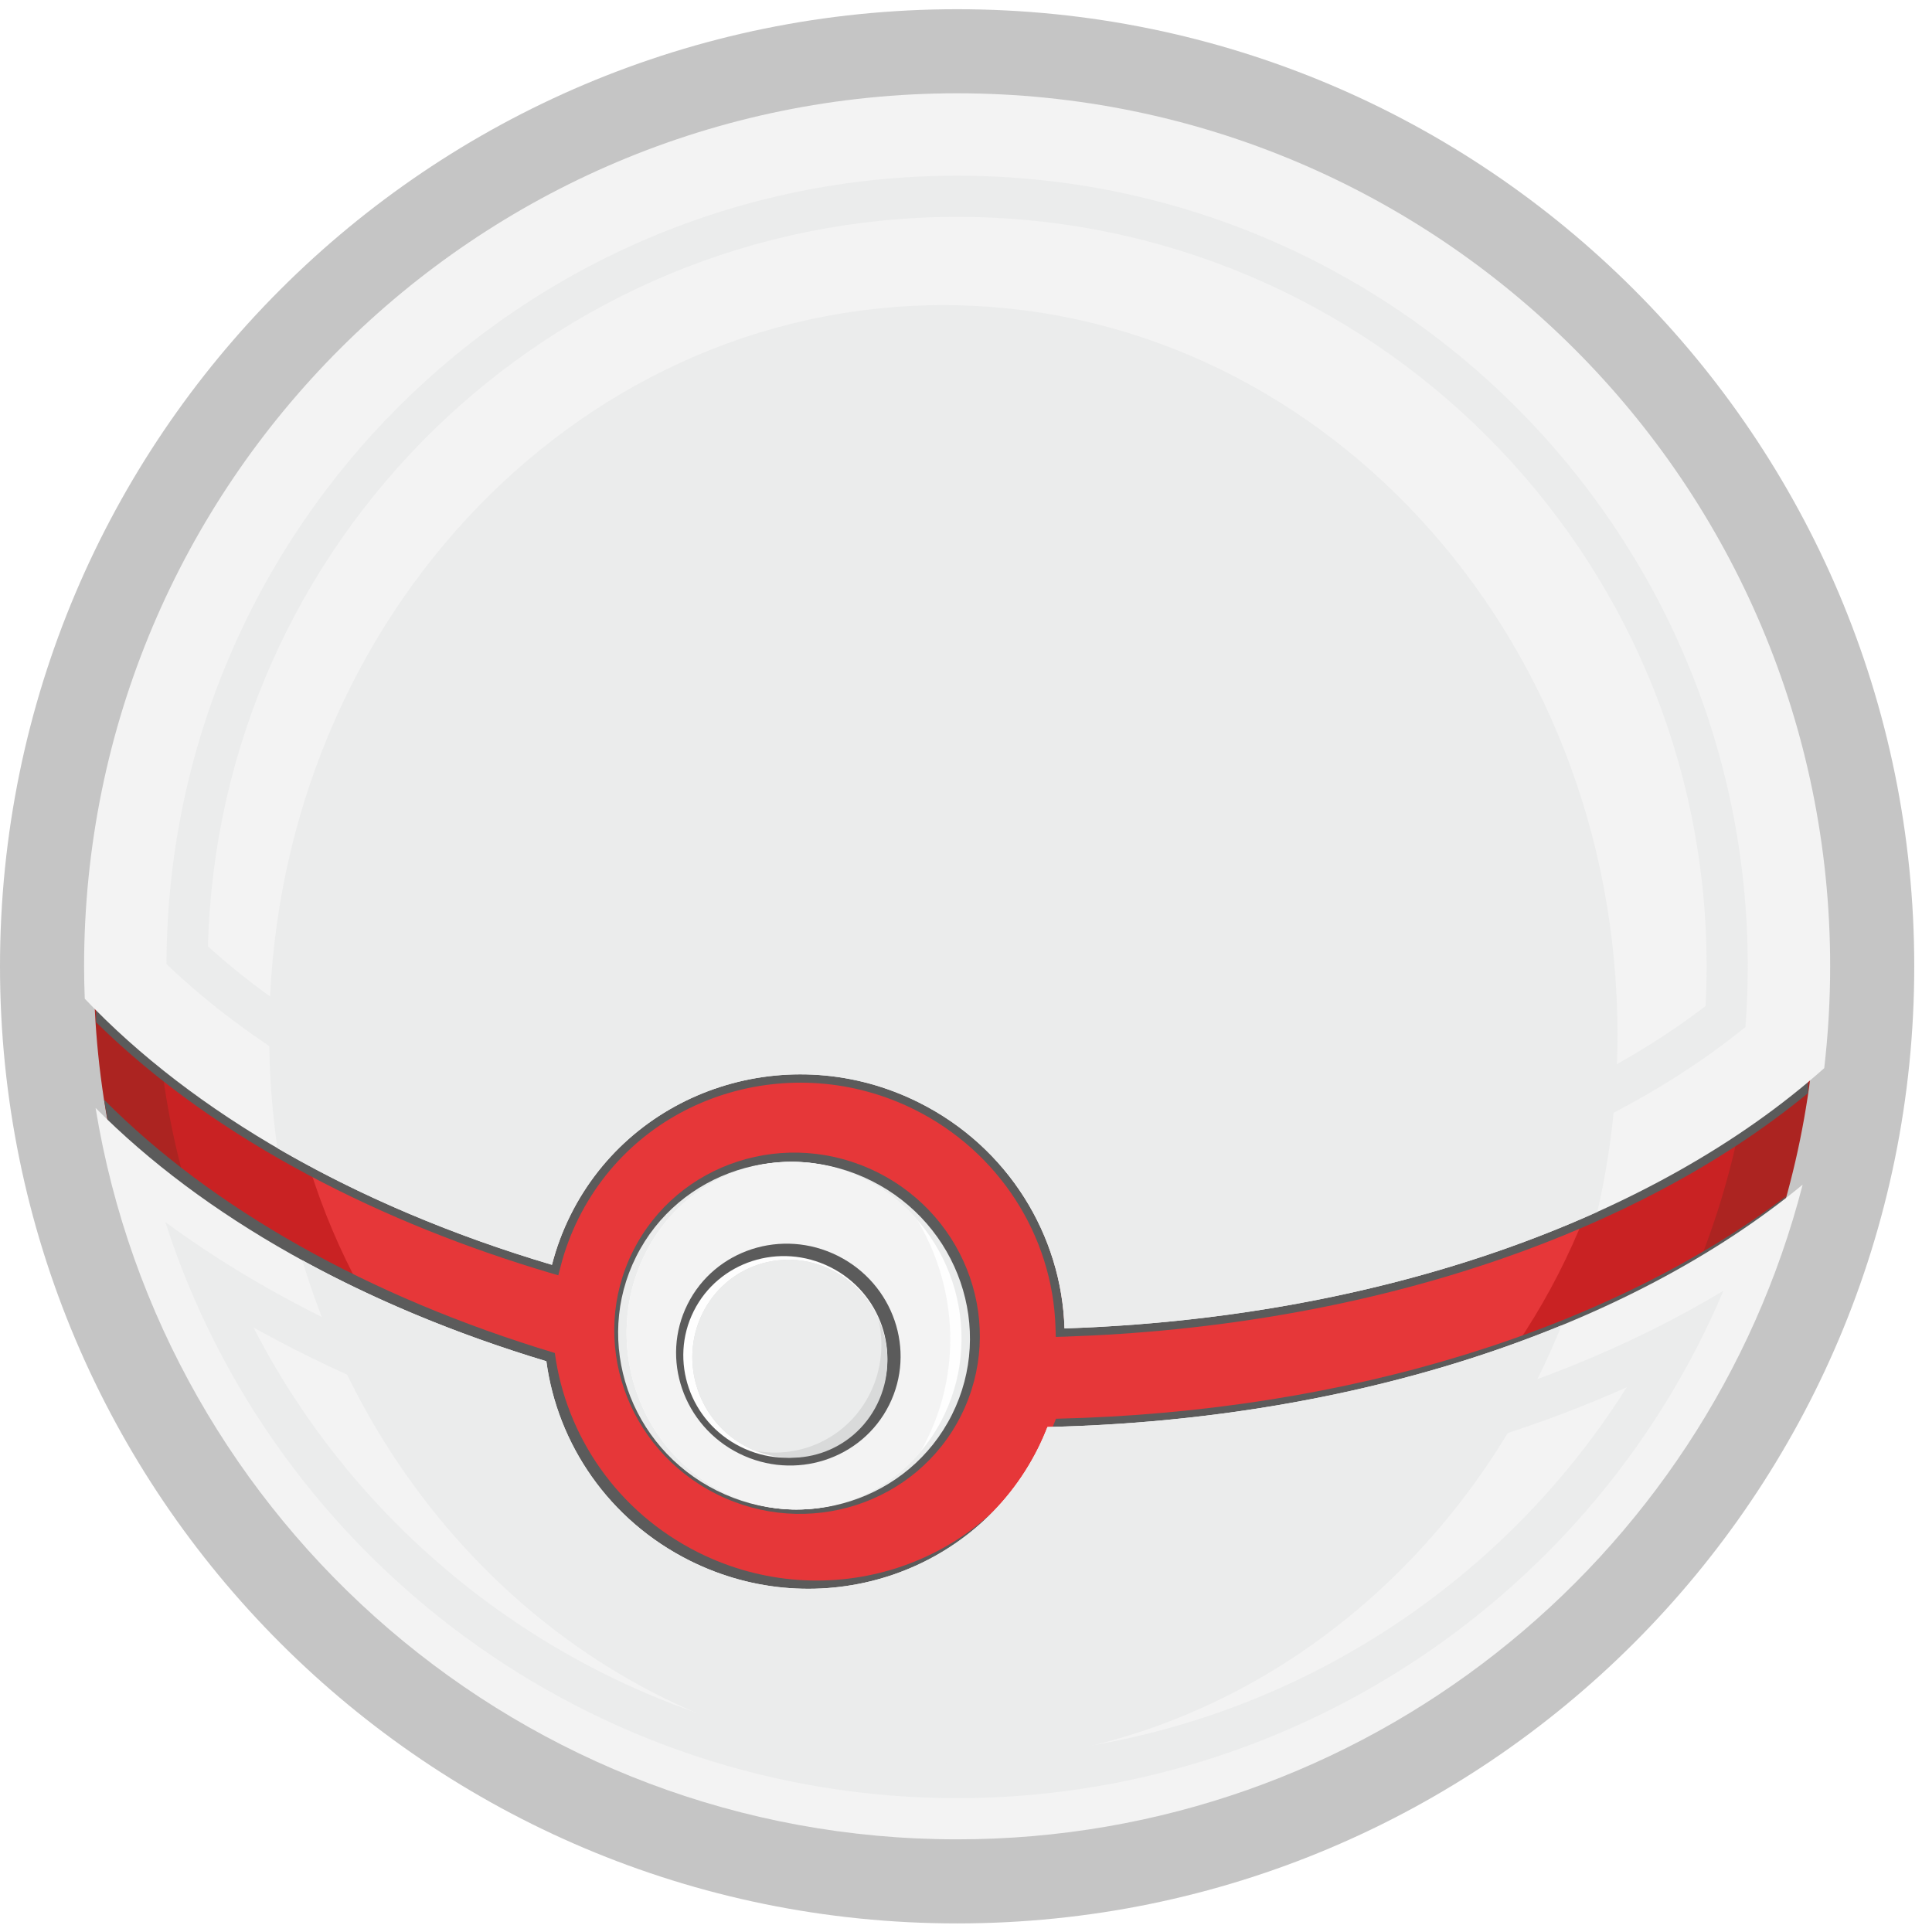
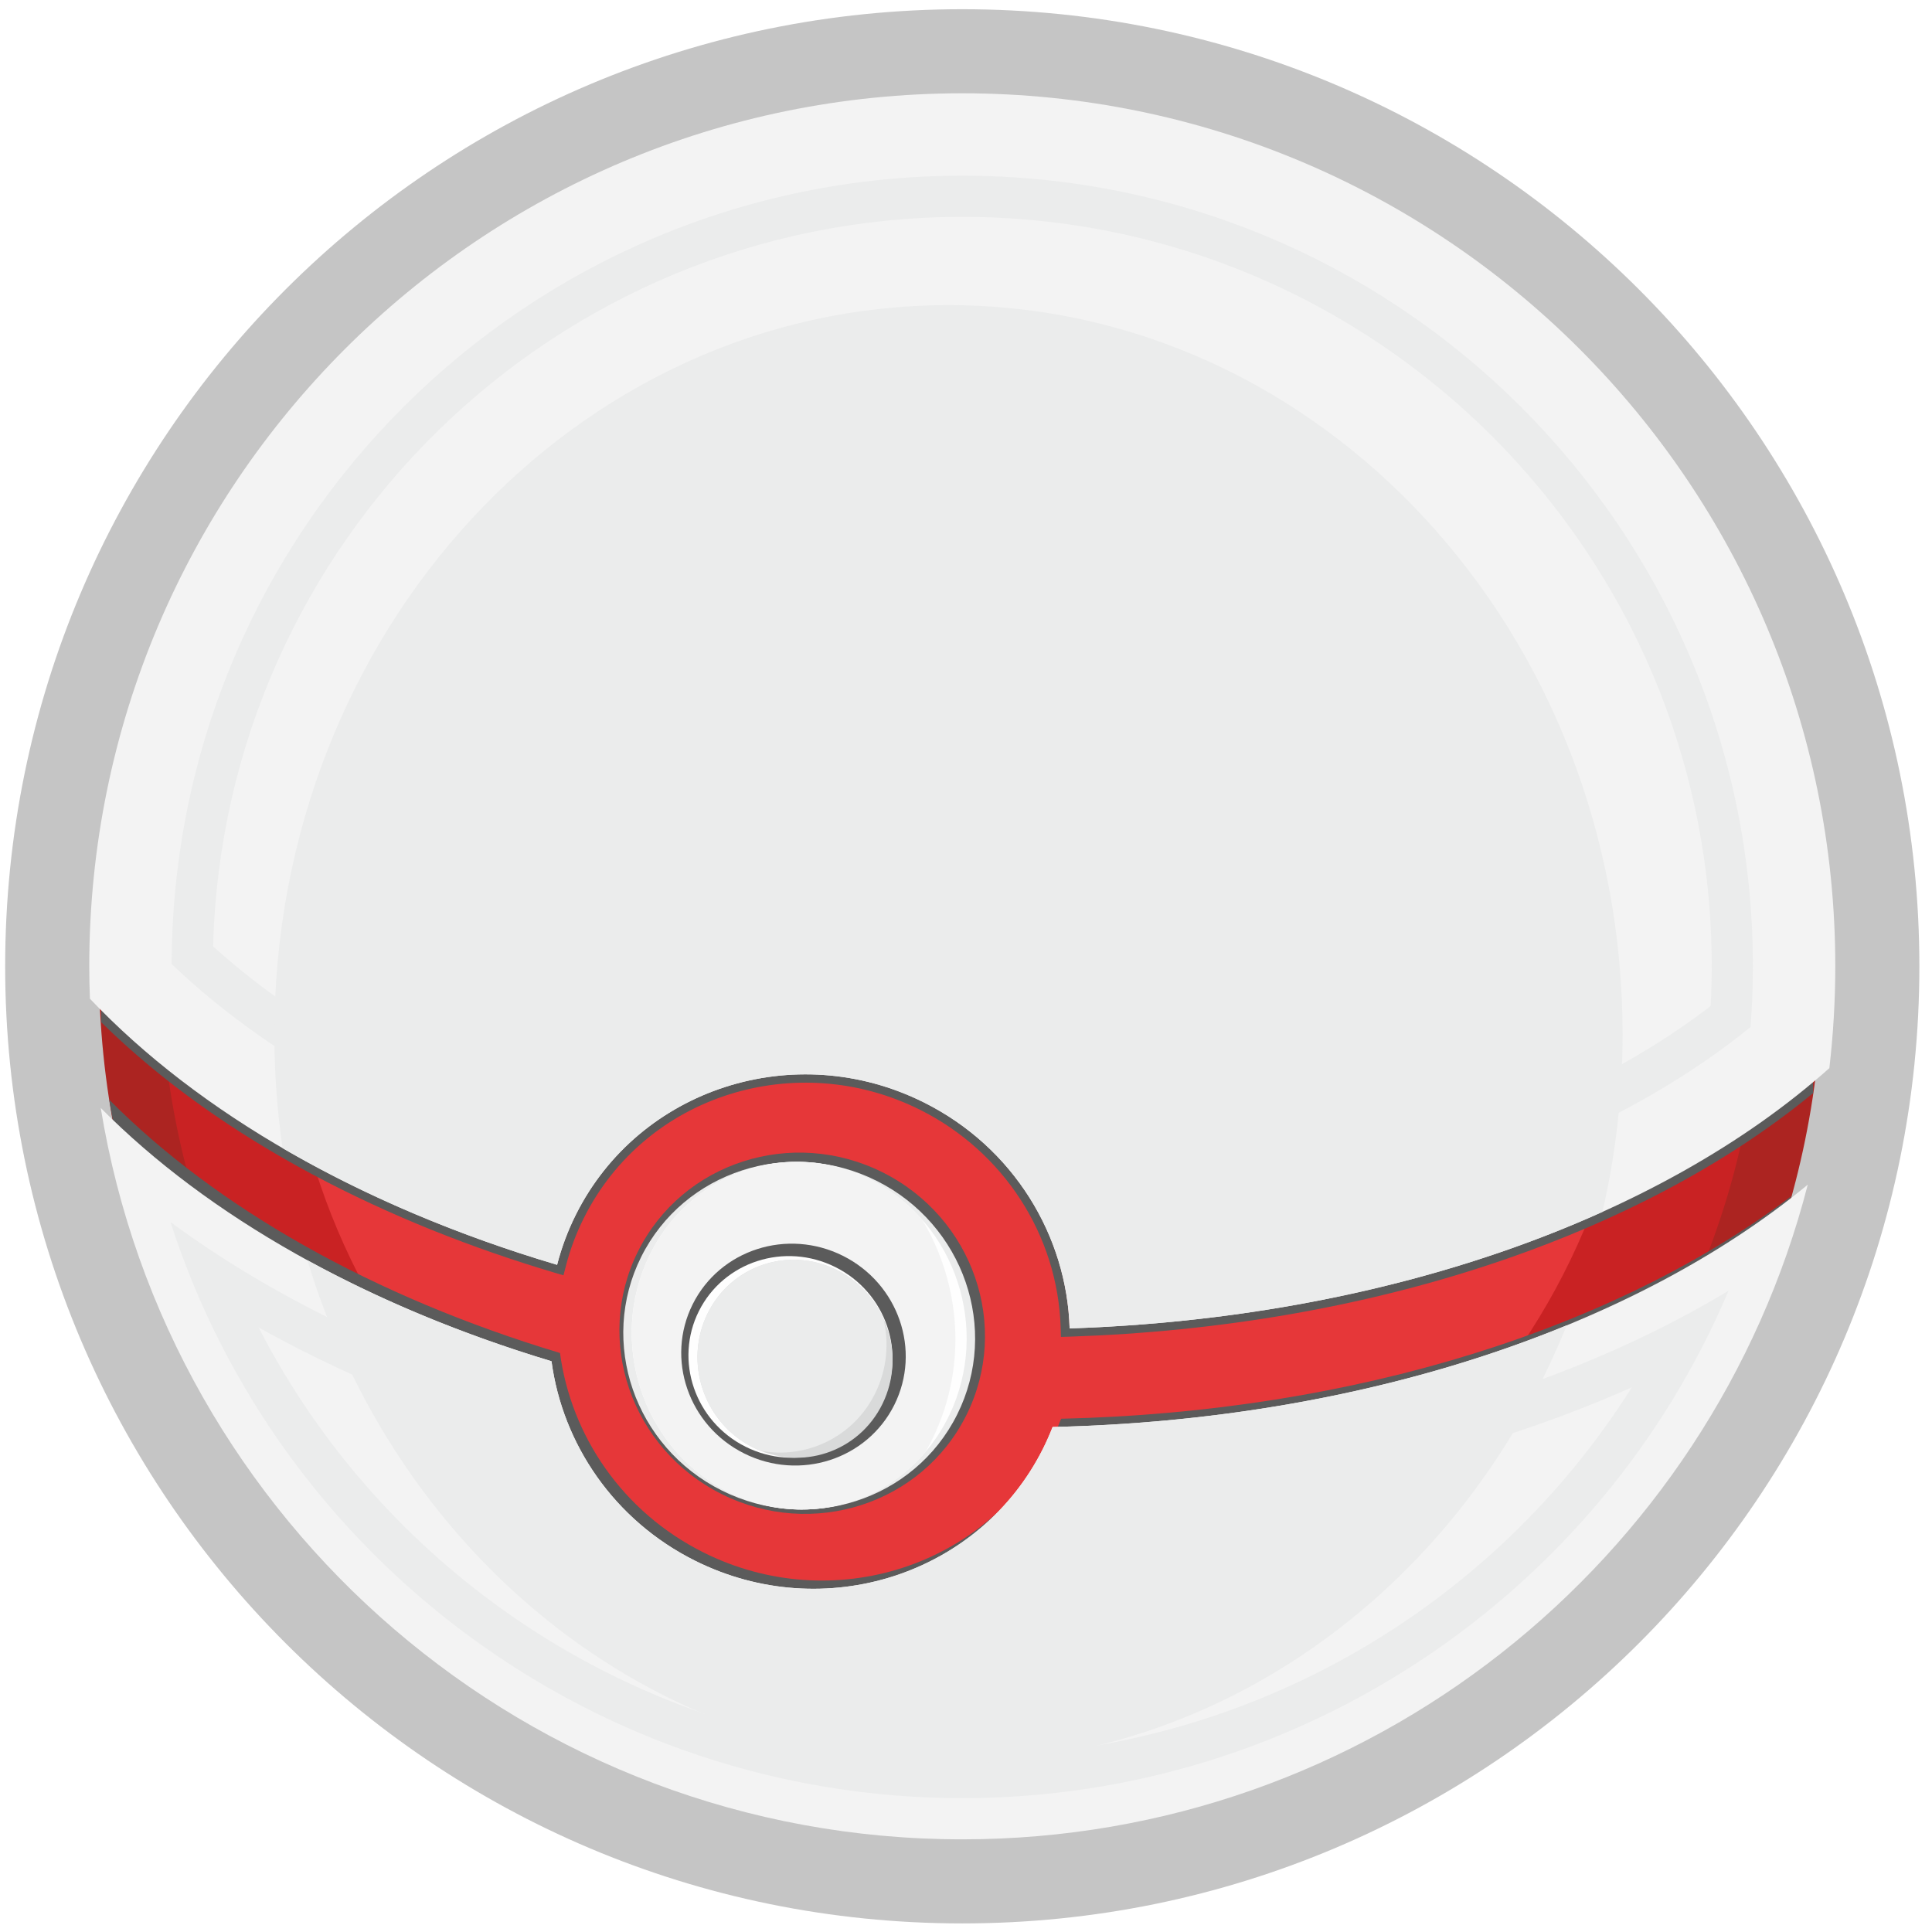
- <svg xmlns="http://www.w3.org/2000/svg" fill="none" height="187" viewBox="0 0 186 187" width="186">
+ <svg xmlns="http://www.w3.org/2000/svg" fill="none" height="1024" viewBox="0 0 186 187" width="1024">
  <circle cx="92.639" cy="93.531" fill="#2b2a29" fill-opacity=".27" r="92.639" />
  <path d="m92.494 176.962c46.071 0 83.419-37.348 83.419-83.419 0-46.071-37.348-83.419-83.419-83.419-46.071 0-83.419 37.348-83.419 83.419 0 46.071 37.348 83.419 83.419 83.419z" fill="#ac2421" />
  <path d="m92.494 170.981c42.768 0 77.438-34.67 77.438-77.438 0-42.768-34.67-77.438-77.438-77.438-42.768 0-77.438 34.67-77.438 77.438 0 42.768 34.67 77.438 77.438 77.438z" fill="#c92223" />
  <path d="m92.494 165c39.465 0 71.457-31.993 71.457-71.457 0-39.465-31.992-71.457-71.457-71.457-39.465 0-71.457 31.992-71.457 71.457 0 39.464 31.992 71.457 71.457 71.457z" fill="#c92223" />
  <path d="m92.494 159.021c36.163 0 65.478-29.315 65.478-65.478 0-36.163-29.315-65.478-65.478-65.478-36.163 0-65.478 29.316-65.478 65.478 0 36.163 29.316 65.478 65.478 65.478z" fill="#e63739" />
  <g clip-rule="evenodd" fill-rule="evenodd">
    <path d="m147.585 157.621c-14.661 12.242-33.53 19.613-54.122 19.613-42 0-76.836-30.642-83.389-70.79 10.392 10.484 25.557 19.072 43.628 24.514 1.073 7.988 6.029 15.377 13.884 19.304 12.492 6.245 27.579 1.378 33.703-10.867.342-.684.646-1.375.918-2.074 28.578-.652 53.905-8.837 70.723-21.583l-.002.002-27.29 40.69z" fill="#5b5b5b" />
    <path d="m174.475 114.667c-9.386 36.438-42.467 63.364-81.836 63.364-41.998 0-76.836-30.643-83.387-70.791 10.39 10.485 25.557 19.072 43.628 24.516 1.073 7.989 6.029 15.375 13.884 19.302 12.489 6.246 27.579 1.38 33.702-10.867.34-.683.644-1.375.916-2.071 29.954-.684 56.332-9.641 73.092-23.453z" fill="#f3f3f3" />
    <path d="m166.807 124.932c-18.521 11.161-41.691 16.276-62.8 17.094-7.209 14.347-24.761 19.731-39.025 12.599-7.928-3.964-13.652-11.218-15.594-19.778-11.668-3.74-23.378-9.184-33.386-16.563 10.547 32.766 41.301 55.76 76.637 55.76 32.691 0 61.743-19.731 74.168-49.112z" fill="#ebecec" />
    <path d="m157.448 134.278c-15.996 7.129-34.035 10.734-51.027 11.63-8.792 14.736-27.706 20.04-43.224 12.284-8.303-4.151-14.474-11.49-17.11-20.235-7.352-2.479-14.666-5.619-21.553-9.468 12.809 24.928 38.803 41.568 68.104 41.568 26.828 0 51.082-13.981 64.809-35.779z" fill="#f3f3f3" />
    <path d="m29.258 121.983c7.082 3.88 15.023 7.182 23.623 9.773 1.073 7.989 6.029 15.375 13.884 19.302 12.489 6.246 27.579 1.38 33.702-10.867.34-.684.644-1.375.916-2.071 18.403-.422 35.455-3.965 49.759-9.838-10.057 24.955-33.061 42.402-59.836 42.402-28.977 0-53.536-20.432-62.048-48.701z" fill="#ebecec" />
    <path d="m174.99 104.677c-16.426 13.797-42.383 22.851-71.959 23.829-.262-8.944-5.404-17.524-14.094-21.867-12.492-6.246-27.579-1.381-33.703 10.866-.789 1.578-1.388 3.203-1.812 4.845-18.28-5.424-33.63-14.061-44.122-24.628v1.226c11.872 11.675 28.123 19.561 43.875 24.236l.864.255.225-.871c.414-1.616 1.001-3.183 1.747-4.674 5.994-11.989 20.654-16.42 32.537-10.479 8.058 4.027 13.351 12.107 13.615 21.116l.025.871.871-.027c14.317-.474 28.81-2.856 42.36-7.564 10.51-3.649 20.922-8.882 29.572-16.004z" fill="#5b5b5b" />
    <path d="m92.639 9.031c46.668 0 84.5 37.832 84.5 84.5 0 3.335-.2 6.622-.574 9.855-16.316 14.561-42.994 24.184-73.534 25.193-.262-8.942-5.404-17.524-14.094-21.868-12.492-6.246-27.579-1.38-33.703 10.866-.789 1.578-1.388 3.203-1.812 4.846-18.93-5.617-34.714-14.679-45.218-25.757-.04-1.041-.065-2.084-.065-3.135 0-46.668 37.832-84.5 84.5-84.5z" fill="#f3f3f3" />
    <path d="m50.901 117.46c.24-.564.494-1.118.766-1.665 7.194-14.386 24.768-19.791 39.052-12.651 8.435 4.219 14.327 12.147 15.894 21.281 22.799-1.326 48.636-8.073 66.152-23.016.257-2.619.387-5.247.387-7.878 0-44.467-36.046-80.513-80.513-80.513-44.467 0-80.513 36.047-80.513 80.513 0 .489.007.981.018 1.47 10.425 10.499 24.696 17.836 38.758 22.459z" fill="#f3f3f3" />
    <path d="m48.881 112.547c8.61-15.255 27.866-20.846 43.62-12.968 8.472 4.234 14.678 11.773 17.229 20.632 20.532-1.672 43.284-7.883 59.208-20.804.149-1.955.227-3.914.227-5.876 0-42.267-34.26-76.527-76.527-76.527-42.193 0-76.407 34.142-76.524 76.307 9.029 8.65 20.887 14.965 32.767 19.236z" fill="#ebecec" />
    <path d="m47.239 107.675c10.347-14.873 30.425-19.973 47.048-11.663 8.46 4.229 14.893 11.4 18.211 19.938 18.315-1.895 38.196-7.534 52.577-18.573.07-1.281.105-2.564.105-3.847 0-40.066-32.474-72.538-72.54-72.538-39.419 0-71.492 31.433-72.513 70.608 7.669 6.947 17.314 12.247 27.112 16.074z" fill="#f3f3f3" />
    <path d="m154.6 117.3c-14.564 6.576-32.297 10.642-51.569 11.279-.262-8.942-5.404-17.524-14.094-21.868-12.492-6.246-27.579-1.38-33.703 10.866-.789 1.578-1.388 3.203-1.812 4.846-9.798-2.906-18.752-6.738-26.571-11.293-.522-3.59-.794-7.272-.794-11.019 0-38.98 29.212-70.576 65.249-70.576 36.034 0 65.246 31.596 65.246 70.576 0 5.929-.679 11.688-1.952 17.189z" fill="#ebecec" />
  </g>
  <path d="m69.36 144.62c8.772 4.386 19.369.968 23.669-7.633s.674-19.128-8.098-23.514c-8.772-4.386-19.369-.968-23.669 7.633-4.3 8.6-.674 19.128 8.098 23.514z" fill="#5b5b5b" />
  <path d="m69.362 144.268c8.443 4.221 18.641.932 22.779-7.345 4.138-8.278.649-18.41-7.793-22.63-8.443-4.221-18.641-.933-22.779 7.345-4.138 8.278-.649 18.409 7.793 22.63z" fill="#ebecec" />
  <path clip-rule="evenodd" d="m77.142 146.108h-.015c-.13 0-.262 0-.392-.003-2.359-.055-4.753-.649-7.012-1.837-8.038-4.221-11.361-14.351-7.419-22.629 2.768-5.819 8.388-9.174 14.274-9.186h.005c.132 0 .262 0 .394.005 2.359.054 4.75.646 7.012 1.834 8.038 4.222 11.358 14.354 7.419 22.632-2.768 5.814-8.383 9.169-14.266 9.184z" fill="#fefefe" fill-rule="evenodd" />
  <path clip-rule="evenodd" d="m77.142 146.108h-.015c-.13 0-.262 0-.392-.003-2.359-.055-4.753-.649-7.012-1.837-8.038-4.221-11.361-14.351-7.419-22.629 2.768-5.819 8.388-9.174 14.274-9.186h.005c.132 0 .262 0 .394.005 2.359.054 4.75.646 7.012 1.834 1.85.971 3.45 2.257 4.77 3.762 3.717 6.176 4.383 14.099 1.091 21.014-.237.497-.489.979-.756 1.446-3.035 3.584-7.414 5.581-11.952 5.594z" fill="#f3f3f3" fill-rule="evenodd" />
  <path d="m71.521 140.677c5.387 2.694 11.895.595 14.536-4.687 2.641-5.282.414-11.747-4.973-14.44-5.387-2.694-11.895-.595-14.536 4.687s-.414 11.747 4.973 14.44z" fill="#5b5b5b" />
  <path d="m71.665 140.031c4.897 2.448 10.812.541 13.213-4.261 2.4-4.801.377-10.678-4.52-13.126-4.897-2.448-10.812-.54-13.213 4.261-2.4 4.801-.377 10.678 4.52 13.126z" fill="#fefefe" />
  <path d="m72.295 140.05c4.68 2.404 10.334.531 12.628-4.182 2.294-4.714.36-10.484-4.32-12.887-4.68-2.404-10.334-.531-12.628 4.183-2.294 4.713-.36 10.483 4.32 12.886z" fill="#d9dada" />
  <path clip-rule="evenodd" d="m80.602 122.979c2.017 1.036 3.522 2.696 4.401 4.629.567 2.344.359 4.882-.764 7.194-2.087 4.289-6.688 6.455-11.139 5.617-.27-.11-.539-.233-.804-.367-4.681-2.404-6.615-8.176-4.321-12.889s7.948-6.587 12.626-4.184z" fill="#ebecec" fill-rule="evenodd" />
</svg>
